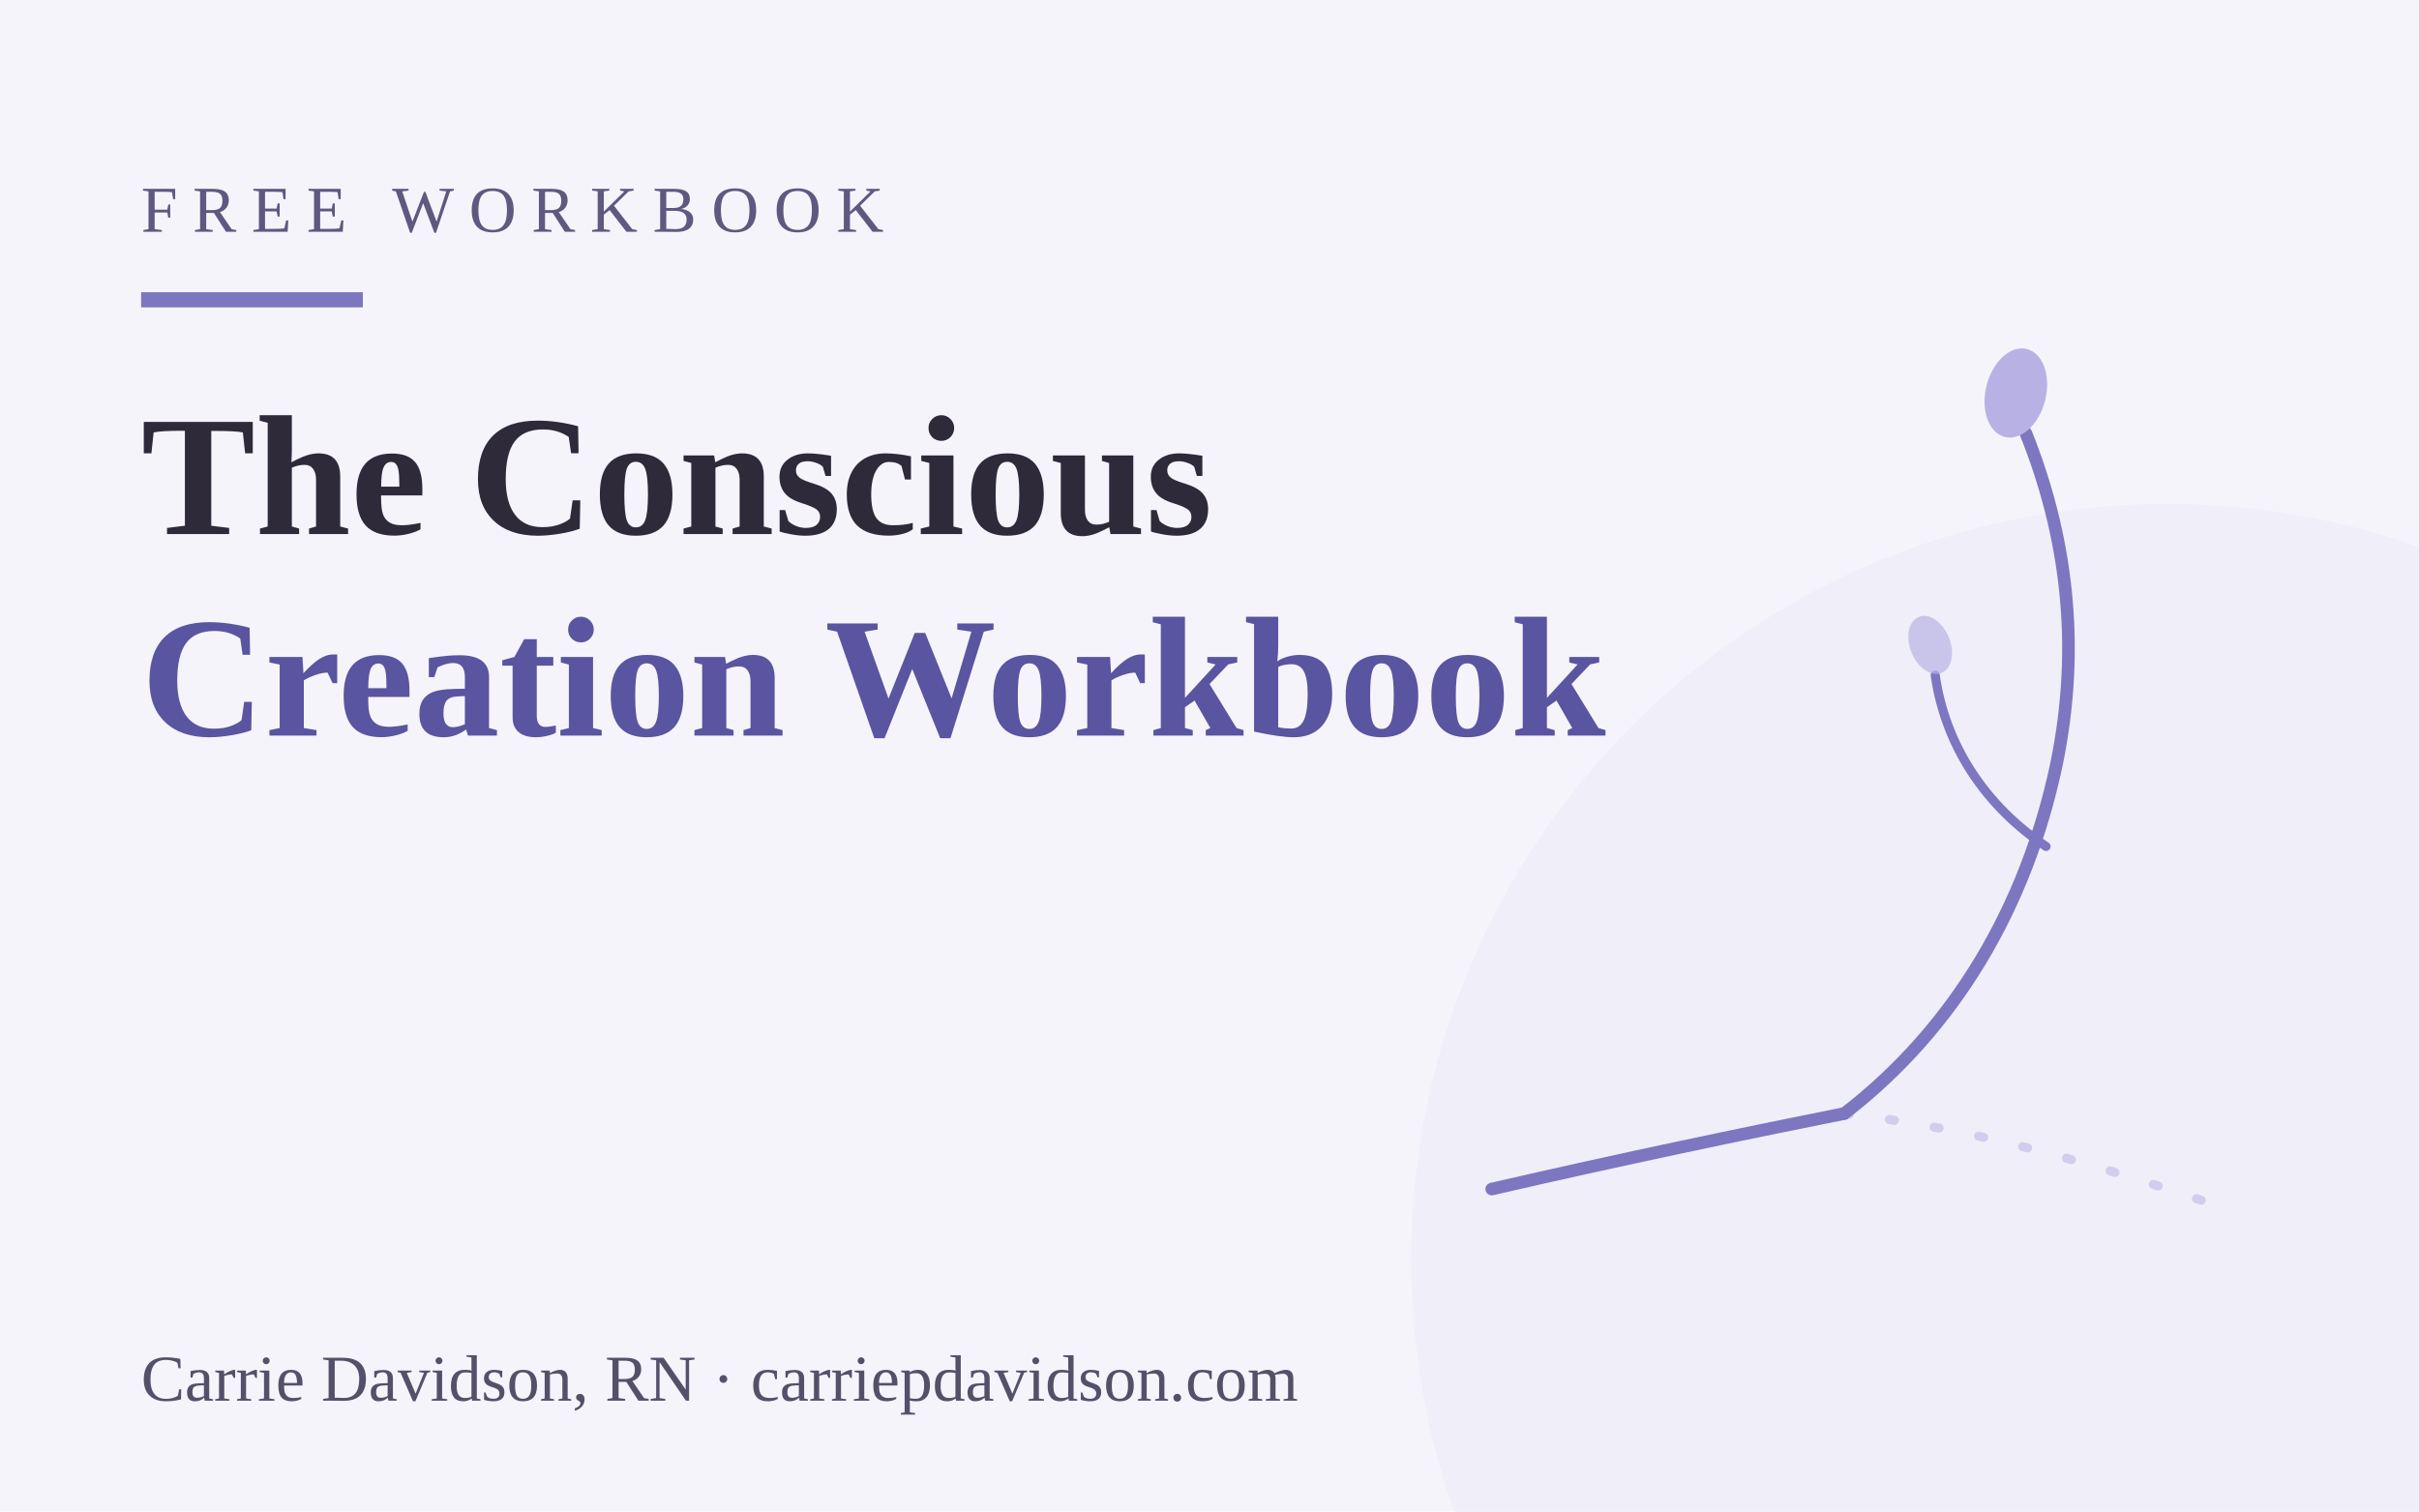
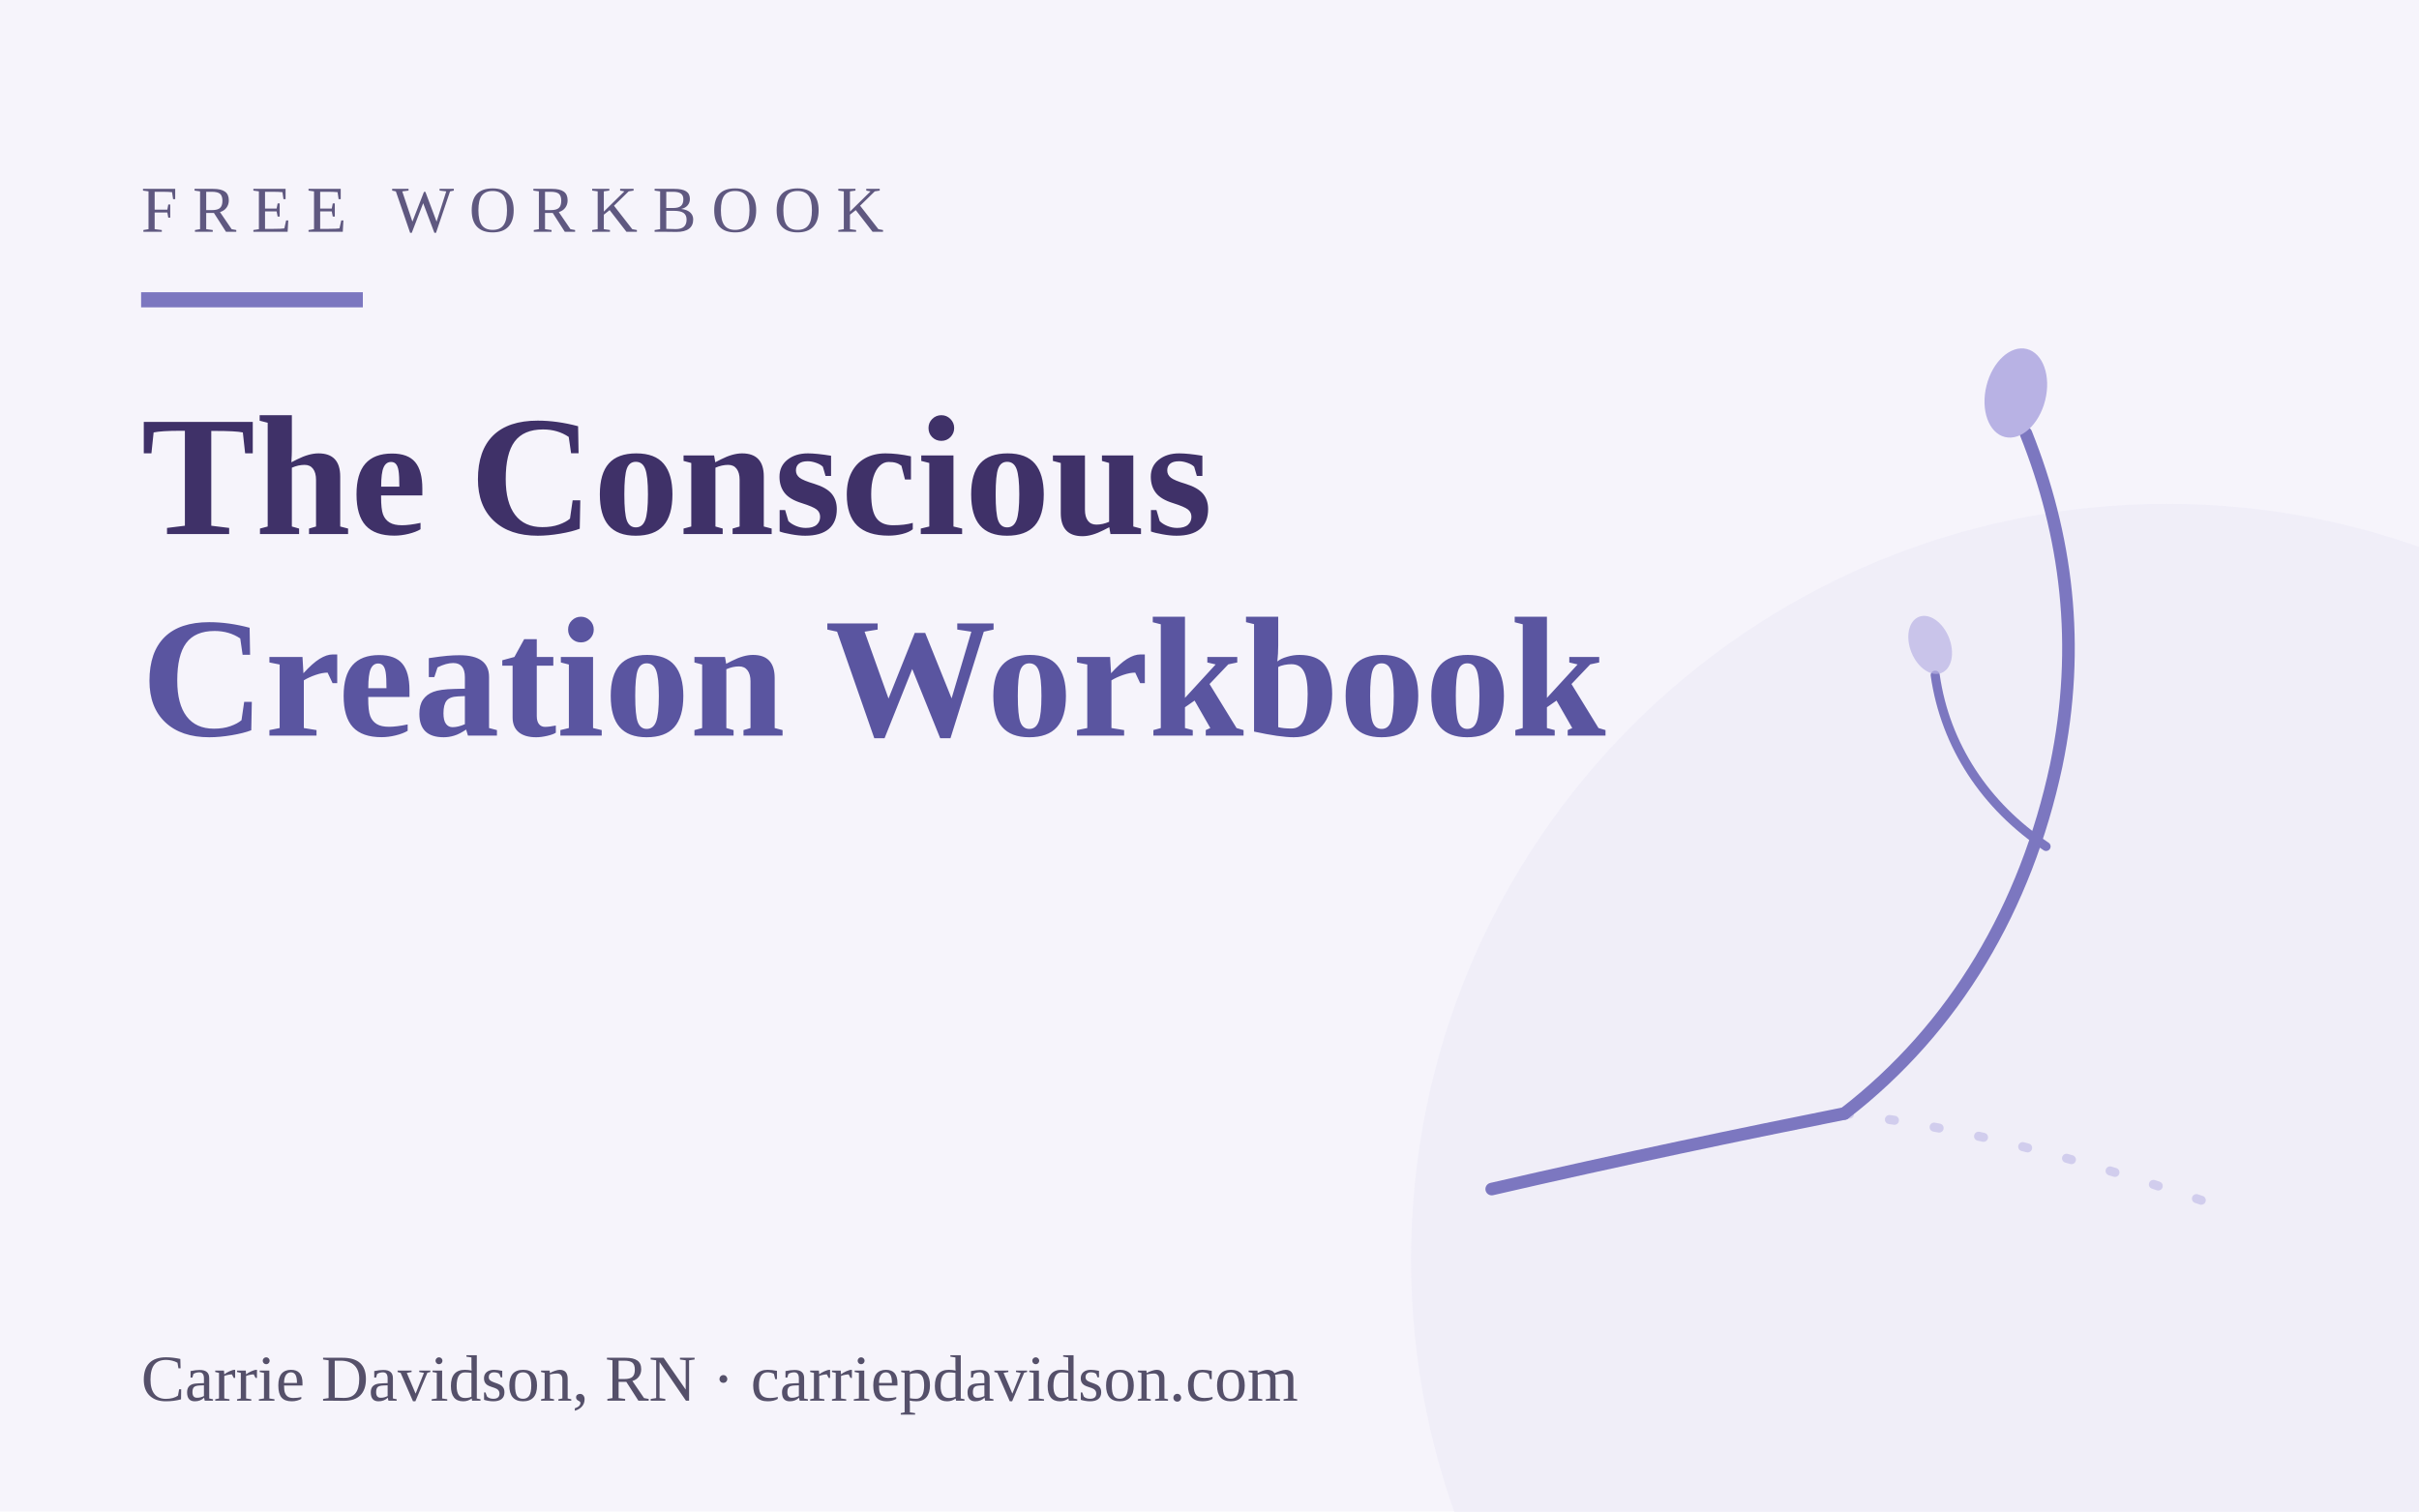
<svg xmlns="http://www.w3.org/2000/svg" width="480" height="300" viewBox="0 0 480 300" role="img" aria-label="Cover of The Conscious Creation Workbook, a free workbook by Carrie Davidson">
  <rect width="480" height="300" fill="#F6F4FB" />
  <circle cx="430" cy="250" r="150" fill="#ECEAF7" opacity="0.6" />
  <path d="M296 236 C 322 230, 346 225, 366 221" fill="none" stroke="#7C77C0" stroke-width="2.5" stroke-linecap="round" />
  <path d="M366 221 C 392 224, 416 231, 442 240" fill="none" stroke="#B8B2E48C" stroke-width="1.8" stroke-linecap="round" stroke-dasharray="1 8" />
  <path d="M366 221 C 388 204, 402 180, 408 152 C 413 128, 410 106, 402 86" fill="none" stroke="#7C77C0" stroke-width="2.5" stroke-linecap="round" />
  <g stroke="#7C77C0" stroke-width="1.8" fill="none" stroke-linecap="round">
    <path d="M406 168 C 394 160, 386 148, 384 134" />
  </g>
  <ellipse cx="400" cy="78" rx="6" ry="9" transform="rotate(14 400 78)" fill="#B8B2E4" />
  <ellipse cx="383" cy="128" rx="4" ry="6" transform="rotate(-22 383 128)" fill="#B8B2E4" opacity="0.7" />
  <rect x="28" y="58" width="44" height="3" fill="#7C77C0" />
  <text x="28" y="46" font-family="Georgia, 'Times New Roman', serif" font-size="13" letter-spacing="3" fill="#5F5880">FREE WORKBOOK</text>
-   <text x="28" y="106" font-family="Georgia, 'Times New Roman', serif" font-size="34" font-weight="bold" fill="#2E2A3A">The Conscious</text>
+   <text x="28" y="106" font-family="Georgia, 'Times New Roman', serif" font-size="34" font-weight="bold" fill="#3F3168">The Conscious</text>
  <text x="28" y="146" font-family="Georgia, 'Times New Roman', serif" font-size="34" font-weight="bold" fill="#5A55A0">Creation Workbook</text>
  <text x="28" y="278" font-family="Georgia, 'Times New Roman', serif" font-size="13" fill="#55506A">Carrie Davidson, RN · carriepdavidson.com</text>
</svg>
